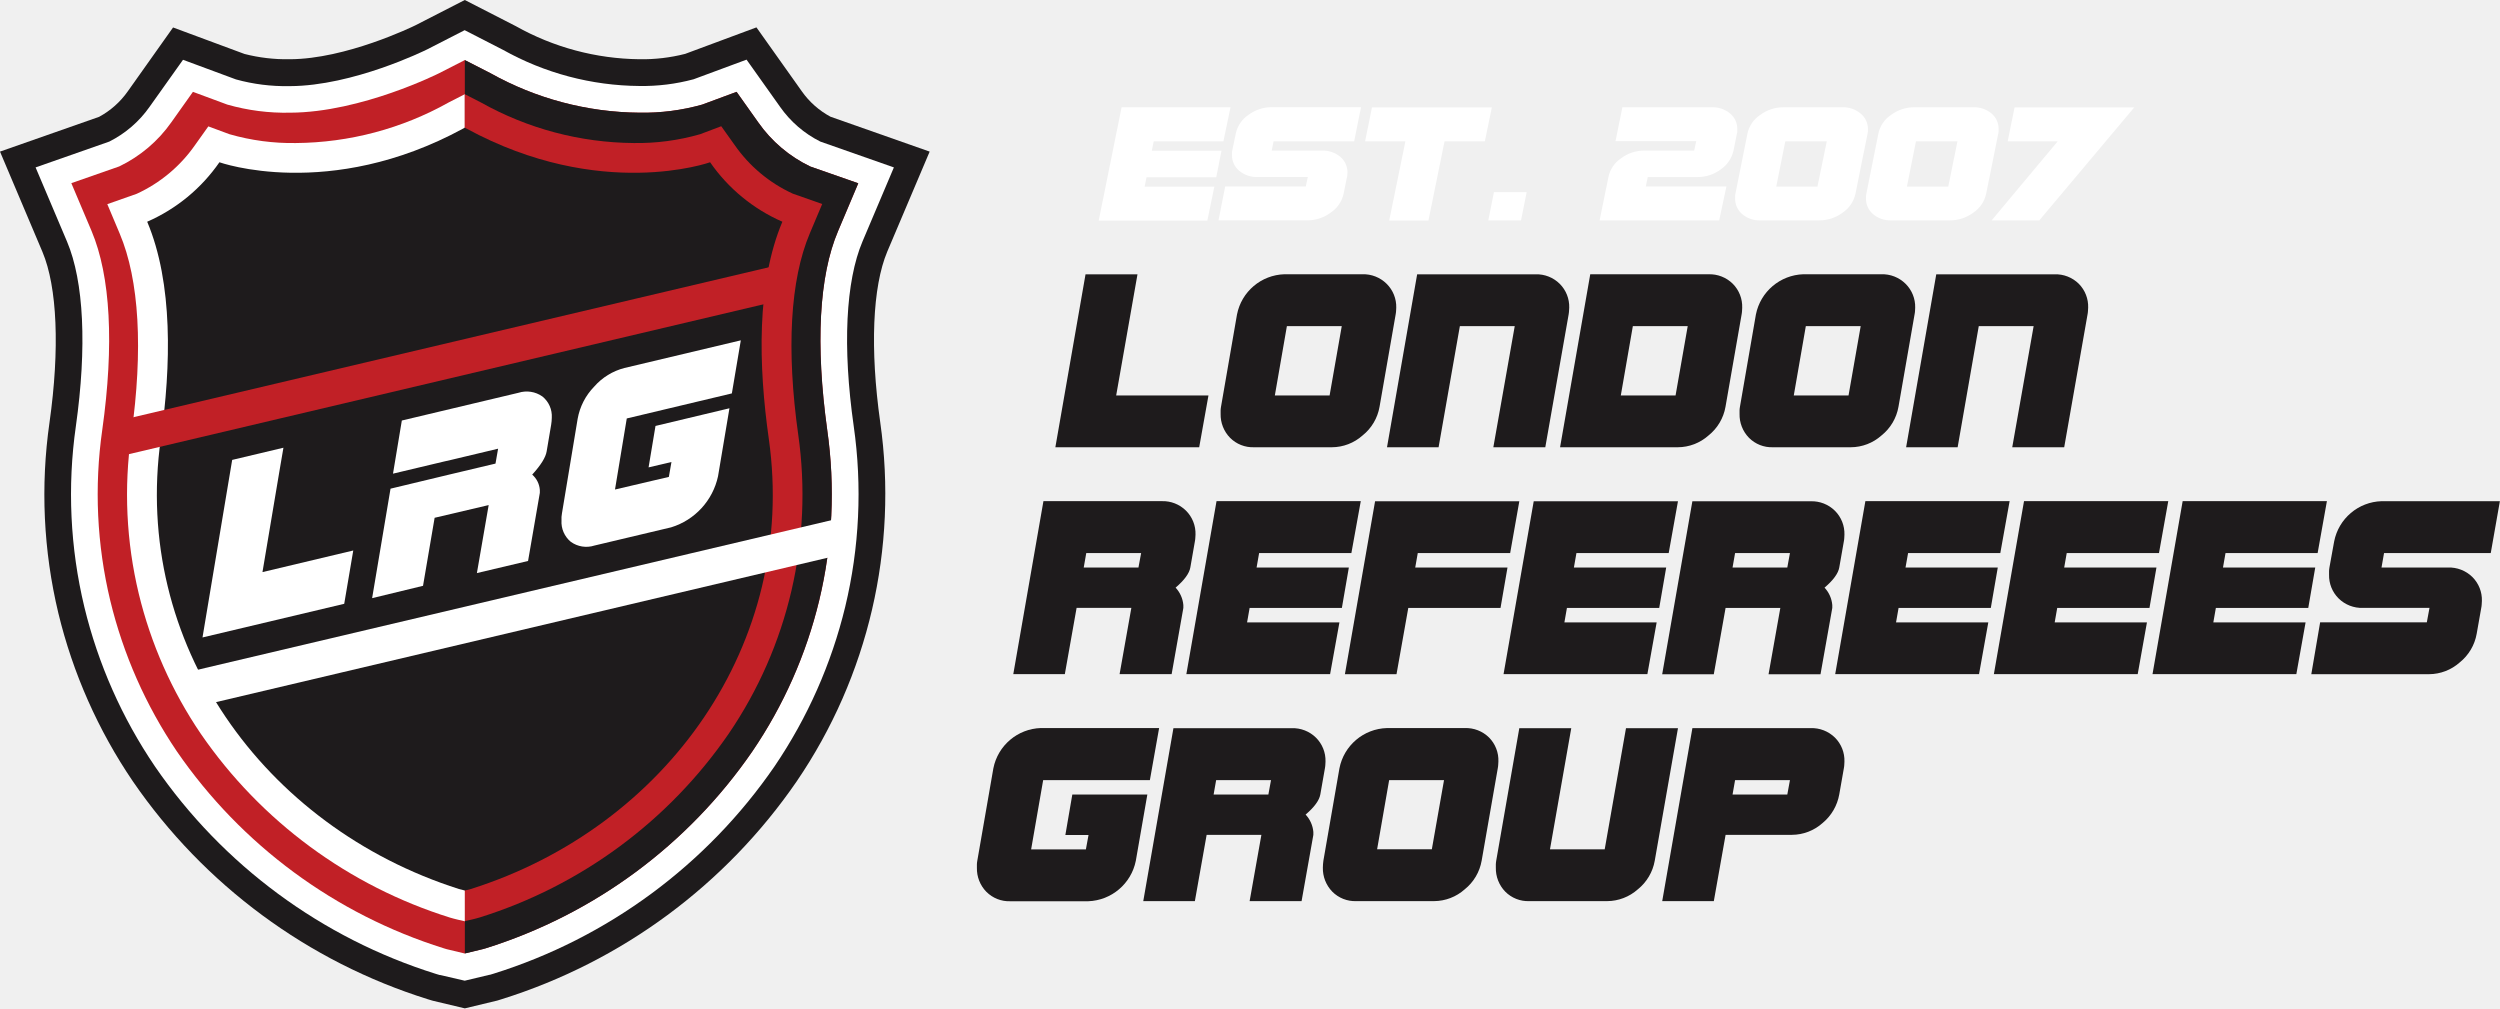
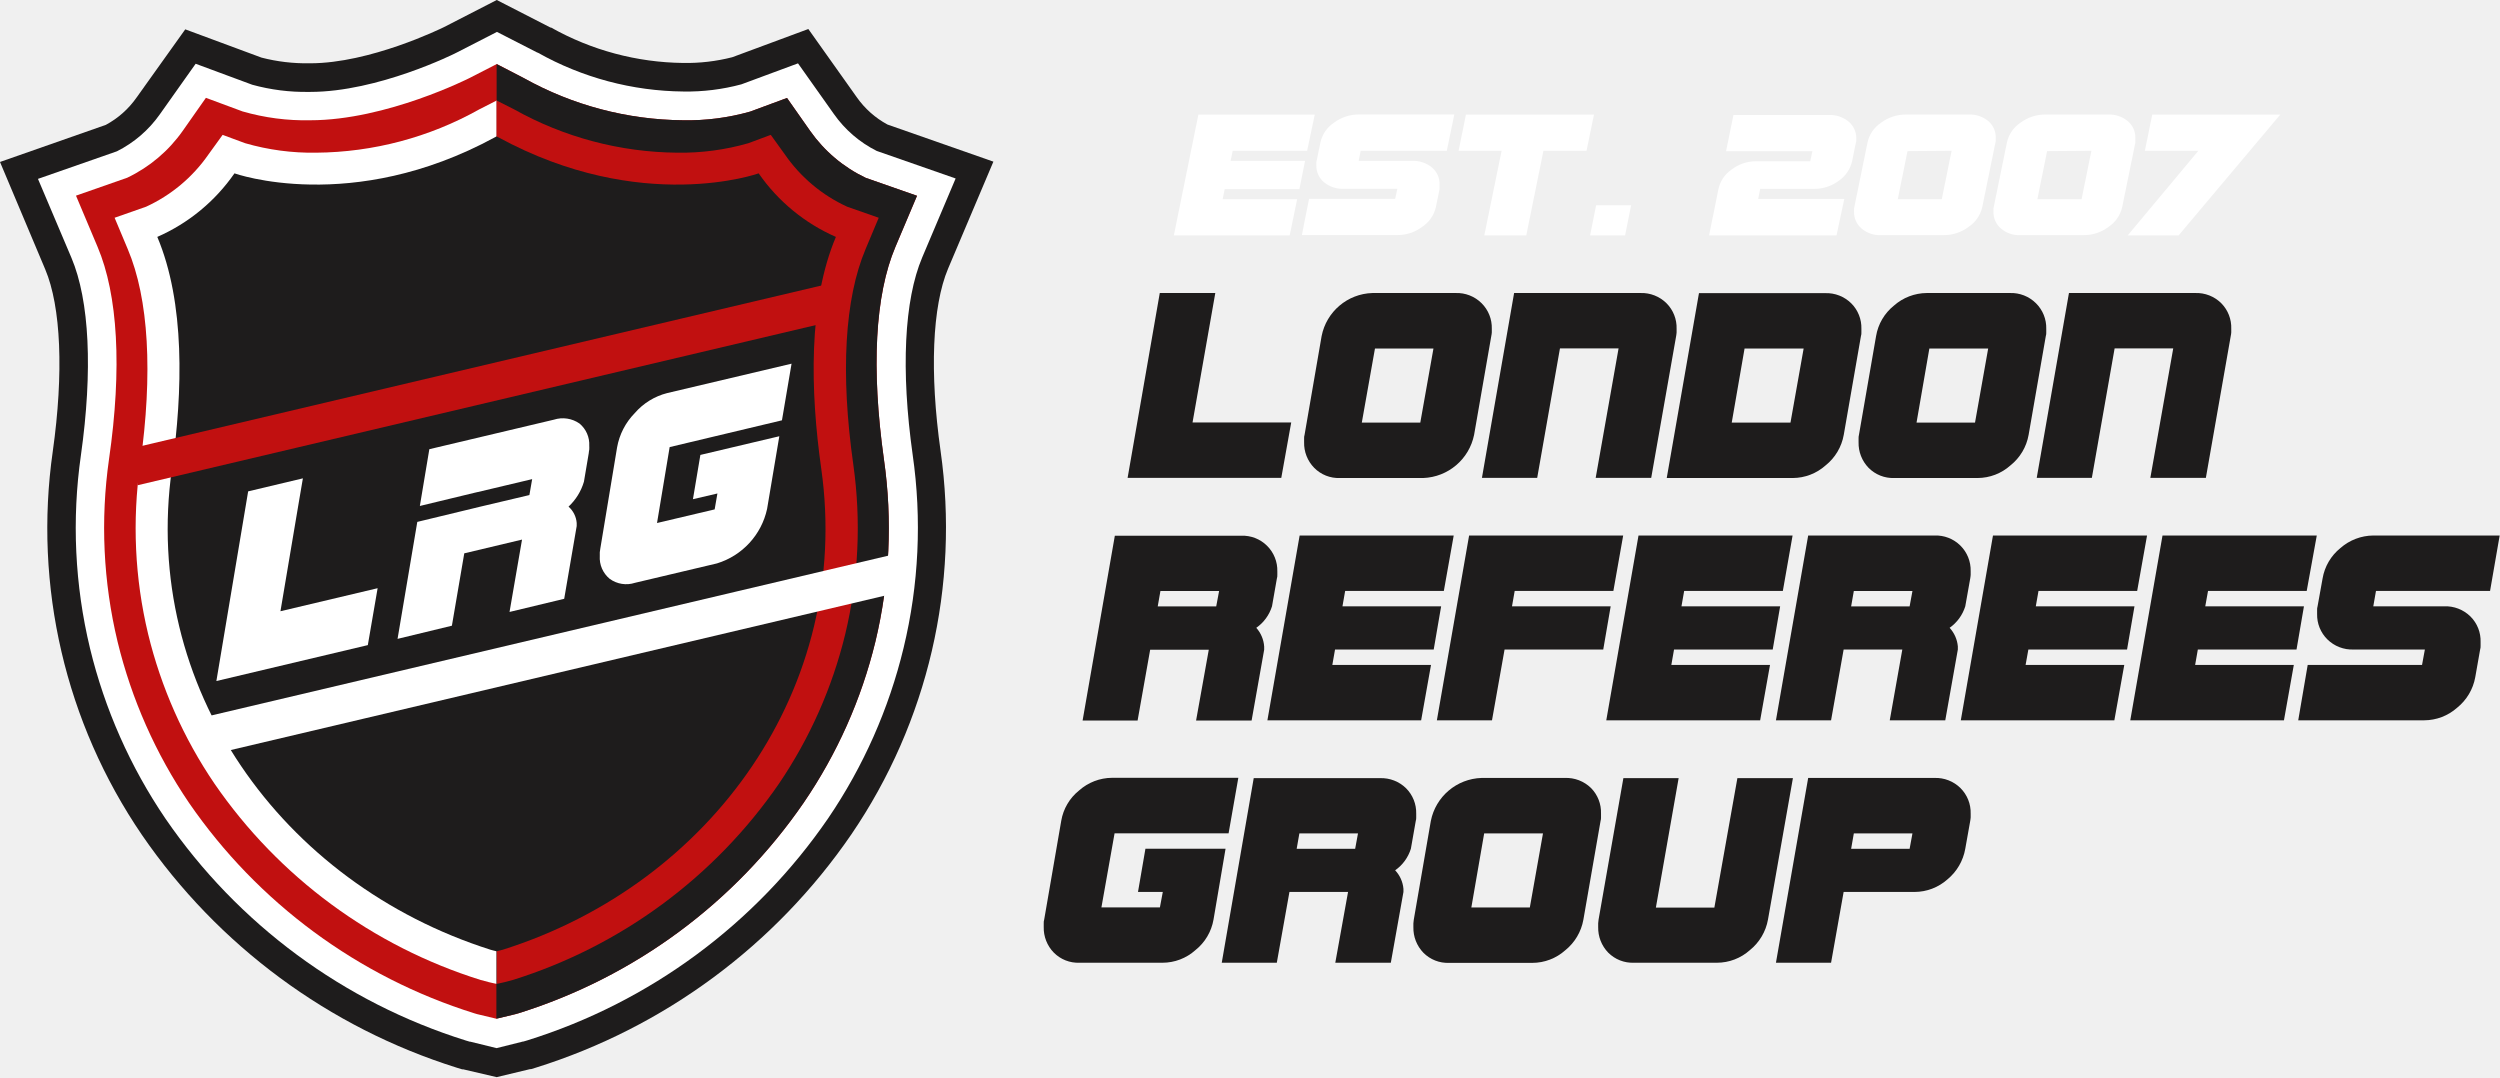
- <svg xmlns="http://www.w3.org/2000/svg" id="Layer_1" data-name="Layer 1" viewBox="0 0 849.24 342.54">
+ <svg xmlns="http://www.w3.org/2000/svg" id="Layer_1" data-name="Layer 1" viewBox="0 0 380.01 163.76">
  <defs>
-     <style>.cls-1{fill:#1e1b1c;}.cls-2{fill:#fff;}.cls-3{fill:#c12026;}</style>
+     <style>.cls-1{fill:#1e1c1c;}.cls-2{fill:#fff;}.cls-3{fill:#c11010;}</style>
  </defs>
-   <g id="Group_47" data-name="Group 47">
-     <g id="Layer_2" data-name="Layer 2">
-       <g id="newlogo">
-         <path id="Path_339" data-name="Path 339" class="cls-1" d="M147.25,340l-.32-.08-1.6-.48a190.61,190.61,0,0,1-100.18-74,174.75,174.75,0,0,1-25.33-57.16,172.83,172.83,0,0,1-3-64.8c3.52-24.9,2.63-46-2.4-57.92L0,51.5,33.66,39.69a28.35,28.35,0,0,0,9.73-8.64L58.79,9.33l24.27,9a57.42,57.42,0,0,0,15.17,1.79h.28c19-.07,41.53-11,42.6-11.52L157.89,0,175,8.77l.2.1a87.67,87.67,0,0,0,42,11.25,58.66,58.66,0,0,0,15.55-1.82l24.21-9L272.36,31a28.26,28.26,0,0,0,9.76,8.65L315.8,51.5l-14.41,34c-5,11.91-5.89,33-2.38,57.92a173.3,173.3,0,0,1-28.37,122,190.61,190.61,0,0,1-100.21,74l-1.57.49-.32.07-10.64,2.56Z" />
-         <path id="Path_340" data-name="Path 340" class="cls-2" d="M149.53,331.21l-.18,0-1.27-.38a181.62,181.62,0,0,1-95.43-70.45,165.91,165.91,0,0,1-24-54.2,163.73,163.73,0,0,1-2.88-61.39c3.79-26.87,2.73-49.17-3-62.72L12.09,56.87l25.05-8.78A37,37,0,0,0,50.79,36.31l11.38-16,18,6.67a63.64,63.64,0,0,0,18,2.28h.31c21.49-.08,45.83-12.09,46.64-12.49l12.72-6.52,12.86,6.6.11.05A96.32,96.32,0,0,0,217.2,29.21a66.83,66.83,0,0,0,18.4-2.28l18-6.67L265,36.31a36.85,36.85,0,0,0,13.65,11.78l25,8.78L293,82c-5.74,13.55-6.83,35.85-3,62.72a163.53,163.53,0,0,1-2.88,61.39,166.05,166.05,0,0,1-24,54.2,181.67,181.67,0,0,1-95.47,70.45l-1.26.38-.15,0-8.37,2Z" />
-         <path id="Path_341" data-name="Path 341" class="cls-3" d="M166.54,24.83A105.43,105.43,0,0,0,217.2,38.28a73.9,73.9,0,0,0,21.33-2.75l11.68-4.33,7.36,10.37a45.69,45.69,0,0,0,17.69,15l16.29,5.69-6.88,16.26C278.2,93.75,277,117.11,281,146a154.32,154.32,0,0,1-2.73,58,156.16,156.16,0,0,1-22.71,51.24,172.58,172.58,0,0,1-90.65,66.9l-1,.28-6.09,1.47-6.12-1.47-.93-.28a172.66,172.66,0,0,1-90.69-66.9A157.37,157.37,0,0,1,37.45,204a154.94,154.94,0,0,1-2.71-58c4.07-28.89,2.81-52.25-3.63-67.52L24.23,62.22l16.28-5.69a46,46,0,0,0,17.7-15L65.54,31.2l11.68,4.33a72,72,0,0,0,21.36,2.75c24.24-.1,50.71-13.47,50.71-13.47l8.6-4.4Z" />
-         <path id="Path_342" data-name="Path 342" class="cls-1" d="M157.9,20.41l8.64,4.42a105.47,105.47,0,0,0,50.67,13.45,73.94,73.94,0,0,0,21.33-2.75l11.68-4.33,7.36,10.37a45.69,45.69,0,0,0,17.69,15l16.28,5.69-6.87,16.26C278.21,93.75,277,117.11,281,146a154.32,154.32,0,0,1-2.73,58,156.34,156.34,0,0,1-22.7,51.24A172.64,172.64,0,0,1,165,322.14l-1,.28-6.09,1.47Z" />
-         <path id="Path_343" data-name="Path 343" class="cls-2" d="M157.89,32h0l-5.53,2.83a107.84,107.84,0,0,1-51.83,13.76,77,77,0,0,1-22.58-3l-7.18-2.66-4.52,6.35a49.12,49.12,0,0,1-19.8,16.55l-10,3.52,4.21,10c6.67,15.75,8,39.41,3.94,68.38a143.74,143.74,0,0,0,2.53,53.92,145.47,145.47,0,0,0,21.11,47.66,161,161,0,0,0,84.61,62.39c.84.26,1.78.49,2.68.71l2.33.53h.1Z" />
-         <path id="Path_344" data-name="Path 344" class="cls-3" d="M157.89,32h0l5.52,2.83a107.86,107.86,0,0,0,51.85,13.76,77.23,77.23,0,0,0,22.57-3L245,42.88l4.53,6.35a48.9,48.9,0,0,0,19.77,16.55l10,3.52-4.22,10c-6.65,15.75-8,39.41-3.92,68.38a144.18,144.18,0,0,1-23.64,101.58A161,161,0,0,1,163,311.64c-.84.26-1.78.49-2.68.71l-2.33.53h-.1Z" />
-         <path id="Path_345" data-name="Path 345" class="cls-1" d="M265.77,75.32a58.25,58.25,0,0,1-24.55-20.2S204,68.44,158.45,43.67l-.56-.31-.55.31c-45.56,24.77-82.8,11.45-82.8,11.45A58.24,58.24,0,0,1,50,75.32c8.82,20.88,8.11,49,4.62,73.79C44.89,218.31,89.3,280.78,155.92,302c.58.18,1.57.41,2,.51l2-.51c66.64-21.06,111-83.65,101.25-152.85C257.63,124.31,256.94,96.2,265.77,75.32Z" />
-         <path id="Path_346" data-name="Path 346" class="cls-2" d="M248.61,133.64l-35.7,8.51-4,24.14L227.21,162l.88-5.06-7.77,1.83,2.35-14.08,25.12-6-3.88,23.11A23.28,23.28,0,0,1,228,179.13l-26.07,6.19a9,9,0,0,1-8.05-1.28,8.73,8.73,0,0,1-3.14-7.26c0-.4,0-.79,0-1.19a7.9,7.9,0,0,1,.15-1.19l5.34-32.16a20.85,20.85,0,0,1,5.6-10.89A20.39,20.39,0,0,1,212.14,125l39.51-9.39Z" />
-         <path id="Path_347" data-name="Path 347" class="cls-2" d="M184.25,134.68a9.25,9.25,0,0,0-8.14-1.25l-39.61,9.42-3,18.05,17.31-4.12,2.54-.58,15.85-3.78-.88,5.06-15.92,3.78-2.41.58L132.66,166l-6.25,37.19L143.7,199l3.94-23.11L166,171.57l-4,23.1,17.38-4.11,4-23.14v-1a7.62,7.62,0,0,0-2.59-5.19c2.93-3.23,4.58-5.85,4.91-7.92l1.53-9.05c.06-.4.12-.79.15-1.19s.06-.76.06-1.16A8.61,8.61,0,0,0,184.25,134.68Z" />
-         <path id="Path_348" data-name="Path 348" class="cls-2" d="M89.16,194.34,95,159.59l1.28-7.5-17.41,4.14L68.79,216.54l48.14-11.43L120,187Z" />
-       </g>
-       <g id="Layer_4" data-name="Layer 4">
-         <path id="Path_349" data-name="Path 349" class="cls-3" d="M267.82,101.37,43.72,154.29l-.2-12.14L267.61,89.27Z" />
-         <path id="Path_352" data-name="Path 352" class="cls-2" d="M287.33,188,67.06,240l-4-11.52,224.09-52.89Z" />
-       </g>
+   <g id="Layer_2" data-name="Layer 2">
+     <g id="newlogo">
+       <path class="cls-1" d="M142.24,235.26l-.16,0-.76-.23a91.16,91.16,0,0,1-47.9-35.39,82.66,82.66,0,0,1-13.56-58.3c1.68-11.91,1.26-22-1.15-27.69L71.84,97.34,87.93,91.7a13.53,13.53,0,0,0,4.66-4.14L100,77.18l11.6,4.3a27.32,27.32,0,0,0,7.25.86h.14c9.09,0,19.85-5.26,20.36-5.51l8-4.11,8.17,4.19.09,0a41.94,41.94,0,0,0,20.09,5.38,28.12,28.12,0,0,0,7.44-.87l11.57-4.29,7.37,10.38a13.6,13.6,0,0,0,4.66,4.14l16.1,5.64-6.89,16.27c-2.4,5.69-2.82,15.78-1.14,27.69a82.8,82.8,0,0,1-13.56,58.3A91.11,91.11,0,0,1,153.32,235l-.75.23-.15,0-5.09,1.22Z" transform="translate(-71.84 -72.72)" />
+       <path class="cls-2" d="M143.33,231.06l-.09,0-.6-.18A86.79,86.79,0,0,1,97,197.17a79.23,79.23,0,0,1-11.48-25.91,78.17,78.17,0,0,1-1.38-29.35c1.81-12.84,1.31-23.5-1.44-30l-5.09-12,12-4.19a17.68,17.68,0,0,0,6.53-5.63l5.44-7.68,8.6,3.19a30.58,30.58,0,0,0,8.63,1.09H119c10.27,0,21.91-5.78,22.3-6l6.08-3.12,6.15,3.15.05,0a46,46,0,0,0,22.15,5.91,31.86,31.86,0,0,0,8.8-1.09l8.61-3.19,5.44,7.68a17.61,17.61,0,0,0,6.52,5.63l12,4.19-5.08,12c-2.74,6.48-3.26,17.14-1.45,30a77.76,77.76,0,0,1-1.38,29.35,79,79,0,0,1-11.47,25.91A86.79,86.79,0,0,1,152,230.86l-.61.18-.07,0-4,1Z" transform="translate(-71.84 -72.72)" />
+       <path class="cls-3" d="M151.46,84.59A50.55,50.55,0,0,0,175.68,91a34.92,34.92,0,0,0,10.2-1.32l5.59-2.07,3.51,5a21.77,21.77,0,0,0,8.47,7.15l7.78,2.72-3.29,7.78c-3.09,7.3-3.68,18.46-1.74,32.28a73.77,73.77,0,0,1-1.3,27.73A74.72,74.72,0,0,1,194,194.74a82.46,82.46,0,0,1-43.34,32l-.46.13-2.91.7-2.93-.7-.44-.13a82.55,82.55,0,0,1-43.36-32,75.21,75.21,0,0,1-10.85-24.49,74,74,0,0,1-1.3-27.73c2-13.82,1.35-25-1.74-32.28l-3.28-7.78,7.78-2.72a21.78,21.78,0,0,0,8.46-7.15l3.51-5,5.58,2.07A34.4,34.4,0,0,0,119,91c11.59,0,24.25-6.44,24.25-6.44l4.11-2.11Z" transform="translate(-71.84 -72.72)" />
+       <path class="cls-1" d="M147.33,82.47l4.13,2.12A50.55,50.55,0,0,0,175.68,91a34.92,34.92,0,0,0,10.2-1.32l5.59-2.07,3.51,5a21.77,21.77,0,0,0,8.47,7.15l7.78,2.72-3.29,7.78c-3.09,7.3-3.68,18.46-1.74,32.28a73.77,73.77,0,0,1-1.3,27.73A74.72,74.72,0,0,1,194,194.74a82.46,82.46,0,0,1-43.34,32l-.46.13-2.91.7Z" transform="translate(-71.84 -72.72)" />
+       <path class="cls-2" d="M147.33,88h0l-2.65,1.35a51.55,51.55,0,0,1-24.78,6.58,36.7,36.7,0,0,1-10.79-1.44l-3.43-1.27-2.17,3a23.41,23.41,0,0,1-9.46,7.92l-4.79,1.68,2,4.77c3.19,7.53,3.84,18.85,1.89,32.7a68.85,68.85,0,0,0,1.2,25.78,69.66,69.66,0,0,0,10.1,22.78,77,77,0,0,0,40.45,29.83c.4.12.85.23,1.28.34l1.11.25h0Z" transform="translate(-71.84 -72.72)" />
+       <path class="cls-3" d="M147.33,88h0L150,89.35a51.64,51.64,0,0,0,24.79,6.58,37,37,0,0,0,10.8-1.44L189,93.22l2.16,3a23.34,23.34,0,0,0,9.45,7.92l4.8,1.68-2,4.77c-3.18,7.53-3.83,18.85-1.87,32.7a69.06,69.06,0,0,1-1.21,25.78,69.85,69.85,0,0,1-10.09,22.78,77,77,0,0,1-40.45,29.83c-.4.12-.85.23-1.29.34l-1.11.25h0Z" transform="translate(-71.84 -72.72)" />
+       <path class="cls-1" d="M198.9,108.73a27.88,27.88,0,0,1-11.74-9.66s-17.79,6.37-39.57-5.48l-.26-.14-.27.14c-21.78,11.85-39.58,5.48-39.58,5.48a27.88,27.88,0,0,1-11.73,9.66c4.22,10,3.88,23.42,2.22,35.28-4.67,33.08,16.57,62.94,48.42,73.07.27.09.74.19.94.24l.94-.24c31.86-10.07,53.07-40,48.41-73.07C195,132.15,194.68,118.71,198.9,108.73Z" transform="translate(-71.84 -72.72)" />
+       <path class="cls-2" d="M190.7,136.61l-17.07,4.07-1.92,11.54,8.76-2.07.42-2.42-3.72.87,1.13-6.73,12-2.84-1.86,11.05a11.13,11.13,0,0,1-7.62,8.28l-12.46,2.95a4.27,4.27,0,0,1-3.85-.61,4.15,4.15,0,0,1-1.5-3.47c0-.19,0-.38,0-.56a3.72,3.72,0,0,1,.08-.57l2.55-15.38a9.9,9.9,0,0,1,2.68-5.2,9.67,9.67,0,0,1,4.93-3.05L192.16,128Z" transform="translate(-71.84 -72.72)" />
+       <path class="cls-2" d="M159.93,137.1a4.44,4.44,0,0,0-3.89-.59L137.1,141l-1.44,8.63,8.28-2,1.21-.28,7.58-1.8-.42,2.42-7.61,1.8-1.15.28-8.28,2-3,17.78,8.26-2,1.88-11,8.78-2.09-1.9,11,8.31-2,1.9-11.06v-.47a3.7,3.7,0,0,0-1.24-2.48,8.43,8.43,0,0,0,2.34-3.79l.73-4.32c0-.19.06-.38.08-.57s0-.37,0-.56A4.12,4.12,0,0,0,159.93,137.1Z" transform="translate(-71.84 -72.72)" />
+       <polygon class="cls-2" points="42.63 92.91 45.43 76.29 46.04 72.71 37.72 74.69 32.89 103.52 55.91 98.06 57.4 89.41 42.63 92.91" />
    </g>
-     <g id="Group_39" data-name="Group 39">
-       <g id="Group_33" data-name="Group 33">
-         <path id="Path_387" data-name="Path 387" class="cls-1" d="M407.36,151.94H358.5l10.25-58.76H386.4l-7.24,41.16h31.35Z" />
-         <path id="Path_388" data-name="Path 388" class="cls-1" d="M474.3,104.54a11.46,11.46,0,0,1-.06,1.17c0,.37-.1.76-.15,1.16l-5.47,31.34a15.94,15.94,0,0,1-5.77,9.72,15.77,15.77,0,0,1-10.41,4H426a10.92,10.92,0,0,1-8.17-3.23,11.29,11.29,0,0,1-3.19-8.14c0-.4,0-.8,0-1.19s.08-.78.13-1.18l5.43-31.34a16.94,16.94,0,0,1,16.14-13.69h26.43a11.22,11.22,0,0,1,8.26,3.24A11,11,0,0,1,474.3,104.54Zm-37.15,6.25-4.09,23.54h18.6l4.13-23.54Z" />
-         <path id="Path_389" data-name="Path 389" class="cls-1" d="M533.06,104.54a9.18,9.18,0,0,1-.07,1.17c0,.37-.09.76-.14,1.16l-7.92,45.07H507.28l7.27-41.16H495.91l-7.23,41.16H471.16L481.4,93.18h40.17a11.17,11.17,0,0,1,8.26,3.23A11,11,0,0,1,533.06,104.54Z" />
-         <path id="Path_390" data-name="Path 390" class="cls-1" d="M591.82,104.54a11.46,11.46,0,0,1-.06,1.17c0,.37-.1.76-.15,1.16l-5.47,31.34a15.94,15.94,0,0,1-5.77,9.72,15.77,15.77,0,0,1-10.42,4h-40l10.25-58.76h40.16a11.17,11.17,0,0,1,8.26,3.23A11,11,0,0,1,591.82,104.54Zm-37.15,6.25-4.09,23.55h18.6l4.13-23.55Z" />
-         <path id="Path_391" data-name="Path 391" class="cls-1" d="M650.58,104.54a11.46,11.46,0,0,1-.06,1.17c0,.37-.1.76-.16,1.16l-5.46,31.34a16,16,0,0,1-5.77,9.72,15.77,15.77,0,0,1-10.42,4H602.28a10.92,10.92,0,0,1-8.18-3.23,11.28,11.28,0,0,1-3.18-8.14c0-.4,0-.8,0-1.19s.07-.78.13-1.18l5.42-31.34a17,17,0,0,1,16.14-13.69h26.44a11.22,11.22,0,0,1,8.26,3.24A11,11,0,0,1,650.58,104.54Zm-37.15,6.25-4.09,23.54h18.6l4.13-23.54Z" />
-         <path id="Path_392" data-name="Path 392" class="cls-1" d="M709.34,104.54a11.48,11.48,0,0,1-.07,1.17c0,.37-.09.76-.15,1.16l-7.92,45.07H683.55l7.27-41.16H672.18L665,151.94h-17.5l10.24-58.76h40.16a11.18,11.18,0,0,1,8.27,3.23A11,11,0,0,1,709.34,104.54Z" />
-       </g>
-       <g id="Group_34" data-name="Group 34">
-         <path id="Path_393" data-name="Path 393" class="cls-1" d="M406.11,181.63a8.92,8.92,0,0,1-.07,1.16c0,.38-.09.76-.15,1.16l-1.54,8.83q-.53,3-5,6.84a9.92,9.92,0,0,1,2.63,5.9v1L398,229H380.32l4-22.52H365.72l-4,22.52H344.21l10.24-58.76h40.16a11.18,11.18,0,0,1,8.27,3.23A11,11,0,0,1,406.11,181.63ZM369,187.87l-.86,4.91h18.59l.91-4.91Z" />
-         <path id="Path_394" data-name="Path 394" class="cls-1" d="M459.06,187.87H427.72l-.86,4.91H458.2l-2.37,13.73H424.49l-.86,4.91H455L451.83,229H403l10.25-58.76h49Z" />
-         <path id="Path_395" data-name="Path 395" class="cls-1" d="M513,187.87H481.61l-.86,4.91h31.34l-2.37,13.73H478.39l-4,22.52H456.86l10.25-58.76h49Z" />
-         <path id="Path_396" data-name="Path 396" class="cls-1" d="M566.85,187.87H535.51l-.86,4.91H566l-2.37,13.73H532.28l-.86,4.91h31.34L559.61,229H510.75L521,170.27h49Z" />
-         <path id="Path_397" data-name="Path 397" class="cls-1" d="M626.55,181.63a8.92,8.92,0,0,1-.06,1.16c0,.37-.09.76-.15,1.16l-1.55,8.83c-.35,2-2,4.29-5,6.84a9.86,9.86,0,0,1,2.63,5.9v1l-4,22.52H600.77l4-22.52H586.17l-4,22.52H564.64l10.25-58.76h40.16a11.18,11.18,0,0,1,8.27,3.23A11,11,0,0,1,626.55,181.63Zm-37.15,6.24-.86,4.91h18.6l.9-4.91Z" />
-         <path id="Path_398" data-name="Path 398" class="cls-1" d="M679.5,187.87H648.17l-.87,4.91h31.34l-2.37,13.73H644.94l-.86,4.91h31.34L672.27,229H623.41l10.25-58.76h49Z" />
-         <path id="Path_399" data-name="Path 399" class="cls-1" d="M733.4,187.87H702.06l-.86,4.91h31.34l-2.37,13.73H698.83l-.86,4.91h31.34L726.17,229H677.31l10.24-58.76h49Z" />
-         <path id="Path_400" data-name="Path 400" class="cls-1" d="M787.29,187.87H756l-.86,4.91h31.34l-2.37,13.73H752.72l-.86,4.91H783.2L780.06,229H731.2l10.24-58.76h49Z" />
-         <path id="Path_401" data-name="Path 401" class="cls-1" d="M846.1,187.87H809.85l-.86,4.91h22.52a11.3,11.3,0,0,1,8.35,3.23,11,11,0,0,1,3.23,8.13,9.5,9.5,0,0,1-.07,1.19c0,.39-.09.78-.15,1.18l-1.55,8.78a16,16,0,0,1-5.76,9.73,15.78,15.78,0,0,1-10.42,4h-40l3-17.61h36.24l.91-4.91H802.71a11.22,11.22,0,0,1-8.31-3.23,11,11,0,0,1-3.23-8.05c0-.43,0-.85,0-1.25s.08-.81.13-1.2l1.6-8.83a16.94,16.94,0,0,1,16.14-13.69h40.16Z" />
-       </g>
-       <g id="Group_36" data-name="Group 36">
-         <g id="Group_35" data-name="Group 35">
-           <path id="Path_402" data-name="Path 402" class="cls-1" d="M390.61,265H354.36l-4.09,23.54h18.6l.9-4.9H361.9l2.36-13.74h25.49l-3.92,22.52a17.11,17.11,0,0,1-16.18,13.73H343.21a10.9,10.9,0,0,1-8.17-3.23,11.29,11.29,0,0,1-3.19-8.14c0-.4,0-.8,0-1.18s.07-.79.13-1.19L337.44,261a17,17,0,0,1,16.15-13.69h40.16Z" />
-           <path id="Path_403" data-name="Path 403" class="cls-1" d="M450.27,258.72a11.41,11.41,0,0,1-.06,1.16c0,.37-.1.76-.15,1.16l-1.55,8.82c-.35,2-2,4.3-5,6.85a9.83,9.83,0,0,1,2.63,5.9v1l-4,22.51H424.49l4-22.51H409.89l-4,22.51H388.36l10.25-58.76h40.16a11.21,11.21,0,0,1,8.27,3.23A11,11,0,0,1,450.27,258.72ZM413.12,265l-.86,4.9h18.6l.9-4.9Z" />
-           <path id="Path_404" data-name="Path 404" class="cls-1" d="M509,258.72a9.14,9.14,0,0,1-.07,1.16c0,.37-.09.76-.15,1.16l-5.47,31.34a16,16,0,0,1-5.76,9.73,15.78,15.78,0,0,1-10.42,4H460.74a10.89,10.89,0,0,1-8.18-3.23,11.33,11.33,0,0,1-3.19-8.14c0-.4,0-.79.05-1.18s.07-.78.13-1.19L455,261a16.93,16.93,0,0,1,16.14-13.68h26.43a11.18,11.18,0,0,1,8.27,3.23A11,11,0,0,1,509,258.72ZM471.89,265,467.8,288.5h18.59L490.53,265Z" />
-           <path id="Path_405" data-name="Path 405" class="cls-1" d="M562.11,292.38a16,16,0,0,1-5.76,9.73,15.78,15.78,0,0,1-10.42,4H519.5a10.89,10.89,0,0,1-8.18-3.23,11.33,11.33,0,0,1-3.19-8.14c0-.4,0-.79,0-1.18s.08-.78.13-1.19l7.84-45h17.65l-7.23,41.15h18.59l7.23-41.15H570Z" />
-           <path id="Path_406" data-name="Path 406" class="cls-1" d="M626.55,258.72a9.11,9.11,0,0,1-.06,1.16c0,.37-.09.76-.15,1.16l-1.55,8.82a16.29,16.29,0,0,1-5.68,9.73,15.74,15.74,0,0,1-10.38,4H586.18l-4,22.51H564.65l10.25-58.76h40.16a11.21,11.21,0,0,1,8.27,3.23A11,11,0,0,1,626.55,258.72ZM589.4,265l-.86,4.9h18.6l.9-4.9Z" />
-         </g>
-       </g>
-       <g id="Group_38" data-name="Group 38">
-         <g id="Group_37" data-name="Group 37">
-           <path id="Path_407" data-name="Path 407" class="cls-2" d="M415.59,48H391.92l-.65,3.21h23.67l-1.79,9H389.48l-.65,3.2h23.68l-2.38,11.52h-36.9L381,36.44h37Z" />
-           <path id="Path_408" data-name="Path 408" class="cls-2" d="M460,48H432.63L432,51.16h17a9.26,9.26,0,0,1,6.3,2.11,6.89,6.89,0,0,1,2.39,6.09c0,.25-.07.51-.12.77l-1.17,5.74A10.27,10.27,0,0,1,452,72.24a13.05,13.05,0,0,1-7.87,2.61H413.92l2.27-11.51h27.38l.69-3.21h-17A9.21,9.21,0,0,1,420.94,58a6.77,6.77,0,0,1-2.44-5.26c0-.28,0-.56,0-.82s0-.52.09-.79l1.21-5.77a10.15,10.15,0,0,1,4.29-6.33,13.24,13.24,0,0,1,7.9-2.62h30.35Z" />
-           <path id="Path_409" data-name="Path 409" class="cls-2" d="M504.4,48H490.71l-5.47,26.91H471.91L477.41,48H463.72l2.34-11.52h40.72Z" />
-           <path id="Path_410" data-name="Path 410" class="cls-2" d="M516.68,74.86H505.56l1.92-9.6H518.6Z" />
-           <path id="Path_411" data-name="Path 411" class="cls-2" d="M590.15,43.86a6.64,6.64,0,0,1,0,.77q0,.36-.12.75l-1.17,5.78a10.44,10.44,0,0,1-4.29,6.36,13,13,0,0,1-7.84,2.62h-17l-.65,3.2h27.38L584,74.86H543.38l3-14.72a10.07,10.07,0,0,1,4.26-6.34,12.89,12.89,0,0,1,7.87-2.64h17l.69-3.21H548.78l2.34-11.51h30.34a9.2,9.2,0,0,1,6.24,2.11A6.77,6.77,0,0,1,590.15,43.86Z" />
-           <path id="Path_412" data-name="Path 412" class="cls-2" d="M634.53,43.86a6.62,6.62,0,0,1,0,.77q-.06.36-.12.75l-4.13,20.5a10.31,10.31,0,0,1-4.36,6.36A13.06,13.06,0,0,1,618,74.86h-20a9,9,0,0,1-6.18-2.12,6.89,6.89,0,0,1-2.41-5.32,6.51,6.51,0,0,1,0-.77c0-.25,0-.51.09-.77l4.09-20.49a10.2,10.2,0,0,1,4.3-6.33,13.21,13.21,0,0,1,7.9-2.62h20a9.2,9.2,0,0,1,6.24,2.11A6.73,6.73,0,0,1,634.53,43.86ZM606.47,48l-3.09,15.39h14L620.55,48Z" />
-           <path id="Path_413" data-name="Path 413" class="cls-2" d="M678.92,43.86a5,5,0,0,1,0,.77c0,.24-.07.49-.11.75l-4.13,20.5a10.29,10.29,0,0,1-4.36,6.36,13.13,13.13,0,0,1-7.87,2.62h-20a9,9,0,0,1-6.18-2.12,6.85,6.85,0,0,1-2.4-5.32c0-.26,0-.52,0-.77s.06-.51.1-.77l4.1-20.5a10.15,10.15,0,0,1,4.29-6.33,13.24,13.24,0,0,1,7.9-2.62h20a9.2,9.2,0,0,1,6.24,2.11A6.75,6.75,0,0,1,678.92,43.86ZM650.86,48l-3.09,15.39h14.05L664.94,48Z" />
-           <path id="Path_414" data-name="Path 414" class="cls-2" d="M692.74,74.86H676.55L699,48H682l2.34-11.52H725Z" />
-         </g>
-       </g>
+     <g id="Layer_4" data-name="Layer 4">
+       <polygon class="cls-3" points="128.04 48.46 20.91 73.76 20.81 67.96 127.95 42.67 128.04 48.46" />
+       <polygon class="cls-2" points="137.38 89.86 32.06 114.72 30.14 109.22 137.28 83.93 137.38 89.86" />
    </g>
  </g>
+   <path class="cls-1" d="M266.6,145.36H243.24l4.89-28.1h8.44l-3.46,19.68h15Z" transform="translate(-71.84 -72.72)" />
+   <path class="cls-1" d="M298.6,122.7a4.8,4.8,0,0,1,0,.55c0,.18-.05.37-.08.56l-2.61,15a8.2,8.2,0,0,1-7.74,6.57H275.51a5.2,5.2,0,0,1-3.91-1.55,5.37,5.37,0,0,1-1.53-3.89c0-.19,0-.38,0-.56s0-.38.07-.57l2.59-15a8.12,8.12,0,0,1,7.72-6.55H293.1a5.33,5.33,0,0,1,3.95,1.55A5.27,5.27,0,0,1,298.6,122.7Zm-17.76,3-2,11.26h8.89l2-11.26Z" transform="translate(-71.84 -72.72)" />
+   <path class="cls-1" d="M326.69,122.7a4.8,4.8,0,0,1,0,.55c0,.18-.05.37-.07.56l-3.79,21.55h-8.44l3.48-19.68h-8.91l-3.46,19.68H297.1l4.89-28.1H321.2a5.36,5.36,0,0,1,3.95,1.55A5.26,5.26,0,0,1,326.69,122.7Z" transform="translate(-71.84 -72.72)" />
+   <path class="cls-1" d="M354.78,122.7a4.8,4.8,0,0,1,0,.55c0,.18,0,.37-.07.56l-2.61,15a7.64,7.64,0,0,1-2.76,4.65,7.53,7.53,0,0,1-5,1.92H325.19l4.9-28.1h19.2a5.36,5.36,0,0,1,3.95,1.55A5.26,5.26,0,0,1,354.78,122.7Zm-17.76,3-1.95,11.26H344l2-11.26Z" transform="translate(-71.84 -72.72)" />
+   <path class="cls-1" d="M382.88,122.7a4.74,4.74,0,0,1,0,.55c0,.18,0,.37-.07.56l-2.61,15a7.64,7.64,0,0,1-2.76,4.65,7.53,7.53,0,0,1-5,1.92H359.78a5.22,5.22,0,0,1-3.91-1.55,5.4,5.4,0,0,1-1.52-3.89c0-.19,0-.38,0-.56s0-.38.06-.57l2.6-15a7.53,7.53,0,0,1,2.71-4.63,7.62,7.62,0,0,1,5-1.92h12.64a5.34,5.34,0,0,1,3.95,1.55A5.27,5.27,0,0,1,382.88,122.7Zm-17.77,3-1.95,11.26h8.89l2-11.26Z" transform="translate(-71.84 -72.72)" />
+   <path class="cls-1" d="M411,122.7a4.8,4.8,0,0,1,0,.55c0,.18-.05.37-.08.56l-3.78,21.55h-8.44l3.48-19.68h-8.91l-3.46,19.68h-8.38l4.9-28.1h19.2a5.34,5.34,0,0,1,3.95,1.55A5.27,5.27,0,0,1,411,122.7Z" transform="translate(-71.84 -72.72)" />
+   <path class="cls-1" d="M266,159.55a3.43,3.43,0,0,1,0,.56c0,.18,0,.36-.07.55l-.74,4.22a6.25,6.25,0,0,1-2.39,3.27A4.75,4.75,0,0,1,264,171v.48l-1.91,10.76h-8.44l1.93-10.76h-8.91l-1.91,10.76H236.4l4.9-28.09h19.2a5.29,5.29,0,0,1,5.5,5.43Zm-17.77,3-.41,2.34h8.89l.44-2.34Z" transform="translate(-71.84 -72.72)" />
+   <path class="cls-1" d="M291.31,162.54h-15l-.41,2.34h15l-1.13,6.57h-15l-.41,2.34h15l-1.5,8.42H264.49l4.9-28.09h23.42Z" transform="translate(-71.84 -72.72)" />
+   <path class="cls-1" d="M317.08,162.54h-15l-.41,2.34h15l-1.13,6.57h-15l-1.91,10.76h-8.38l4.9-28.09h23.42Z" transform="translate(-71.84 -72.72)" />
+   <path class="cls-1" d="M342.84,162.54h-15l-.41,2.34h15l-1.13,6.57h-15l-.41,2.34h15l-1.5,8.42H316l4.9-28.09h23.42Z" transform="translate(-71.84 -72.72)" />
+   <path class="cls-1" d="M371.39,159.55a5.12,5.12,0,0,1,0,.56c0,.18-.05.36-.07.55l-.75,4.22a6.27,6.27,0,0,1-2.38,3.27,4.79,4.79,0,0,1,1.25,2.82v.48l-1.91,10.76h-8.44L361,171.45h-8.92l-1.91,10.76h-8.38l4.9-28.09h19.2a5.29,5.29,0,0,1,5.5,5.43Zm-17.76,3-.41,2.34h8.89l.43-2.34Z" transform="translate(-71.84 -72.72)" />
+   <path class="cls-1" d="M396.7,162.54h-15l-.41,2.34h15l-1.13,6.57h-15l-.42,2.34h15l-1.51,8.42H369.89l4.89-28.09H398.2Z" transform="translate(-71.84 -72.72)" />
+   <path class="cls-1" d="M422.47,162.54h-15l-.42,2.34h15l-1.13,6.57h-15l-.41,2.34h15l-1.5,8.42H395.65l4.9-28.09H424Z" transform="translate(-71.84 -72.72)" />
+   <path class="cls-1" d="M450.34,162.54H433l-.41,2.34h10.77a5.4,5.4,0,0,1,4,1.55,5.24,5.24,0,0,1,1.54,3.88,5.17,5.17,0,0,1,0,.57c0,.19,0,.37-.07.57l-.74,4.2a7.7,7.7,0,0,1-2.76,4.65,7.57,7.57,0,0,1-5,1.91H421.18l1.44-8.42H440l.43-2.34H429.6a5.37,5.37,0,0,1-4-1.55,5.26,5.26,0,0,1-1.55-3.85c0-.2,0-.4,0-.59s0-.39.07-.58l.76-4.22a7.56,7.56,0,0,1,2.71-4.63,7.66,7.66,0,0,1,5-1.91h19.21Z" transform="translate(-71.84 -72.72)" />
+   <path class="cls-1" d="M258.59,199.39H241.26l-2,11.26h8.89l.44-2.35h-3.77l1.13-6.57h12.18L256.3,212.5a7.6,7.6,0,0,1-2.76,4.65,7.5,7.5,0,0,1-5,1.91H235.93a5.2,5.2,0,0,1-3.91-1.54,5.39,5.39,0,0,1-1.53-3.89c0-.19,0-.38,0-.57s0-.37.07-.56l2.59-15a7.52,7.52,0,0,1,2.72-4.63,7.6,7.6,0,0,1,5-1.92h19.2Z" transform="translate(-71.84 -72.72)" />
+   <path class="cls-1" d="M287.11,196.4a5,5,0,0,1,0,.56c0,.18,0,.36-.07.56l-.74,4.21a6.28,6.28,0,0,1-2.39,3.28,4.7,4.7,0,0,1,1.26,2.82v.47l-1.92,10.76h-8.44l1.94-10.76h-8.91l-1.92,10.76h-8.37L262.41,191h19.21a5.39,5.39,0,0,1,3.95,1.54A5.28,5.28,0,0,1,287.11,196.4Zm-17.76,3-.41,2.34h8.89l.43-2.34Z" transform="translate(-71.84 -72.72)" />
+   <path class="cls-1" d="M315.2,196.4a5,5,0,0,1,0,.56c0,.18,0,.36-.07.56l-2.61,15a7.7,7.7,0,0,1-2.76,4.65,7.52,7.52,0,0,1-5,1.91H292.11a5.21,5.21,0,0,1-3.91-1.54,5.42,5.42,0,0,1-1.52-3.89c0-.19,0-.38,0-.57a5.62,5.62,0,0,1,.06-.56l2.59-15a8.12,8.12,0,0,1,7.72-6.55h12.64a5.39,5.39,0,0,1,4,1.54A5.28,5.28,0,0,1,315.2,196.4Zm-17.76,3-1.95,11.26h8.89l2-11.26Z" transform="translate(-71.84 -72.72)" />
+   <path class="cls-1" d="M340.58,212.5a7.7,7.7,0,0,1-2.76,4.65,7.52,7.52,0,0,1-5,1.91H320.2a5.23,5.23,0,0,1-3.91-1.54,5.42,5.42,0,0,1-1.52-3.89c0-.19,0-.38,0-.57l.06-.56L318.6,191H327l-3.46,19.68h8.89L335.93,191h8.44Z" transform="translate(-71.84 -72.72)" />
+   <path class="cls-1" d="M371.39,196.4a5,5,0,0,1,0,.56c0,.18-.05.36-.07.56l-.75,4.21a7.77,7.77,0,0,1-2.71,4.66,7.54,7.54,0,0,1-5,1.91H352.08l-1.91,10.76h-8.38l4.9-28.09h19.2a5.36,5.36,0,0,1,3.95,1.54A5.28,5.28,0,0,1,371.39,196.4Zm-17.76,3-.41,2.34h8.89l.43-2.34Z" transform="translate(-71.84 -72.72)" />
+   <path class="cls-2" d="M270.53,95.64H259.21l-.31,1.53h11.32l-.86,4.3H258l-.31,1.53h11.32l-1.13,5.5H250.27L254,90.14h17.69Z" transform="translate(-71.84 -72.72)" />
+   <path class="cls-2" d="M291.76,95.64H278.67l-.31,1.53h8.13a4.46,4.46,0,0,1,3,1,3.23,3.23,0,0,1,1.17,2.55,2.4,2.4,0,0,1,0,.37c0,.12,0,.24,0,.37l-.56,2.74a4.91,4.91,0,0,1-2.08,3,6.21,6.21,0,0,1-3.77,1.25H269.73l1.09-5.5h13.09l.33-1.53h-8.15a4.44,4.44,0,0,1-3-1,3.25,3.25,0,0,1-1.16-2.52c0-.13,0-.26,0-.39s0-.25.05-.38l.57-2.76a4.86,4.86,0,0,1,2.06-3,6.25,6.25,0,0,1,3.77-1.25H292.9Z" transform="translate(-71.84 -72.72)" />
+   <path class="cls-2" d="M313,95.64h-6.55l-2.61,12.86h-6.38l2.63-12.86h-6.54l1.12-5.5h19.46Z" transform="translate(-71.84 -72.72)" />
+   <path class="cls-2" d="M318.86,108.5h-5.32l.92-4.58h5.32Z" transform="translate(-71.84 -72.72)" />
+   <path class="cls-2" d="M354,93.69c0,.12,0,.24,0,.36s0,.24-.06.36l-.56,2.76a4.93,4.93,0,0,1-2,3,6.18,6.18,0,0,1-3.74,1.26H339.4l-.31,1.53h13.09L351,108.5H331.63l1.41-7a4.81,4.81,0,0,1,2-3,6.1,6.1,0,0,1,3.76-1.27H347l.33-1.53H334.21l1.12-5.5h14.5a4.43,4.43,0,0,1,3,1A3.25,3.25,0,0,1,354,93.69Z" transform="translate(-71.84 -72.72)" />
+   <path class="cls-2" d="M375.2,93.69a2.17,2.17,0,0,1,0,.36c0,.12,0,.24-.05.36l-2,9.8a4.91,4.91,0,0,1-2.08,3,6.2,6.2,0,0,1-3.76,1.25h-9.55a4.23,4.23,0,0,1-2.95-1,3.27,3.27,0,0,1-1.15-2.54c0-.12,0-.25,0-.37s0-.24.05-.37l2-9.8a4.81,4.81,0,0,1,2.05-3,6.26,6.26,0,0,1,3.78-1.25h9.54a4.41,4.41,0,0,1,3,1A3.25,3.25,0,0,1,375.2,93.69Zm-13.41,2L360.31,103H367l1.49-7.36Z" transform="translate(-71.84 -72.72)" />
+   <path class="cls-2" d="M396.42,93.69a2.17,2.17,0,0,1,0,.36c0,.12,0,.24,0,.36l-2,9.8a4.91,4.91,0,0,1-2.08,3,6.18,6.18,0,0,1-3.76,1.25H379a4.23,4.23,0,0,1-3-1,3.27,3.27,0,0,1-1.15-2.54c0-.12,0-.25,0-.37s0-.24.05-.37l2-9.8a4.85,4.85,0,0,1,2.05-3,6.26,6.26,0,0,1,3.78-1.25h9.54a4.41,4.41,0,0,1,3,1A3.22,3.22,0,0,1,396.42,93.69Zm-13.41,2L381.53,103h6.72l1.49-7.36Z" transform="translate(-71.84 -72.72)" />
+   <path class="cls-2" d="M403,108.5h-7.74L406,95.64h-8.13l1.12-5.5h19.46Z" transform="translate(-71.84 -72.72)" />
</svg>
